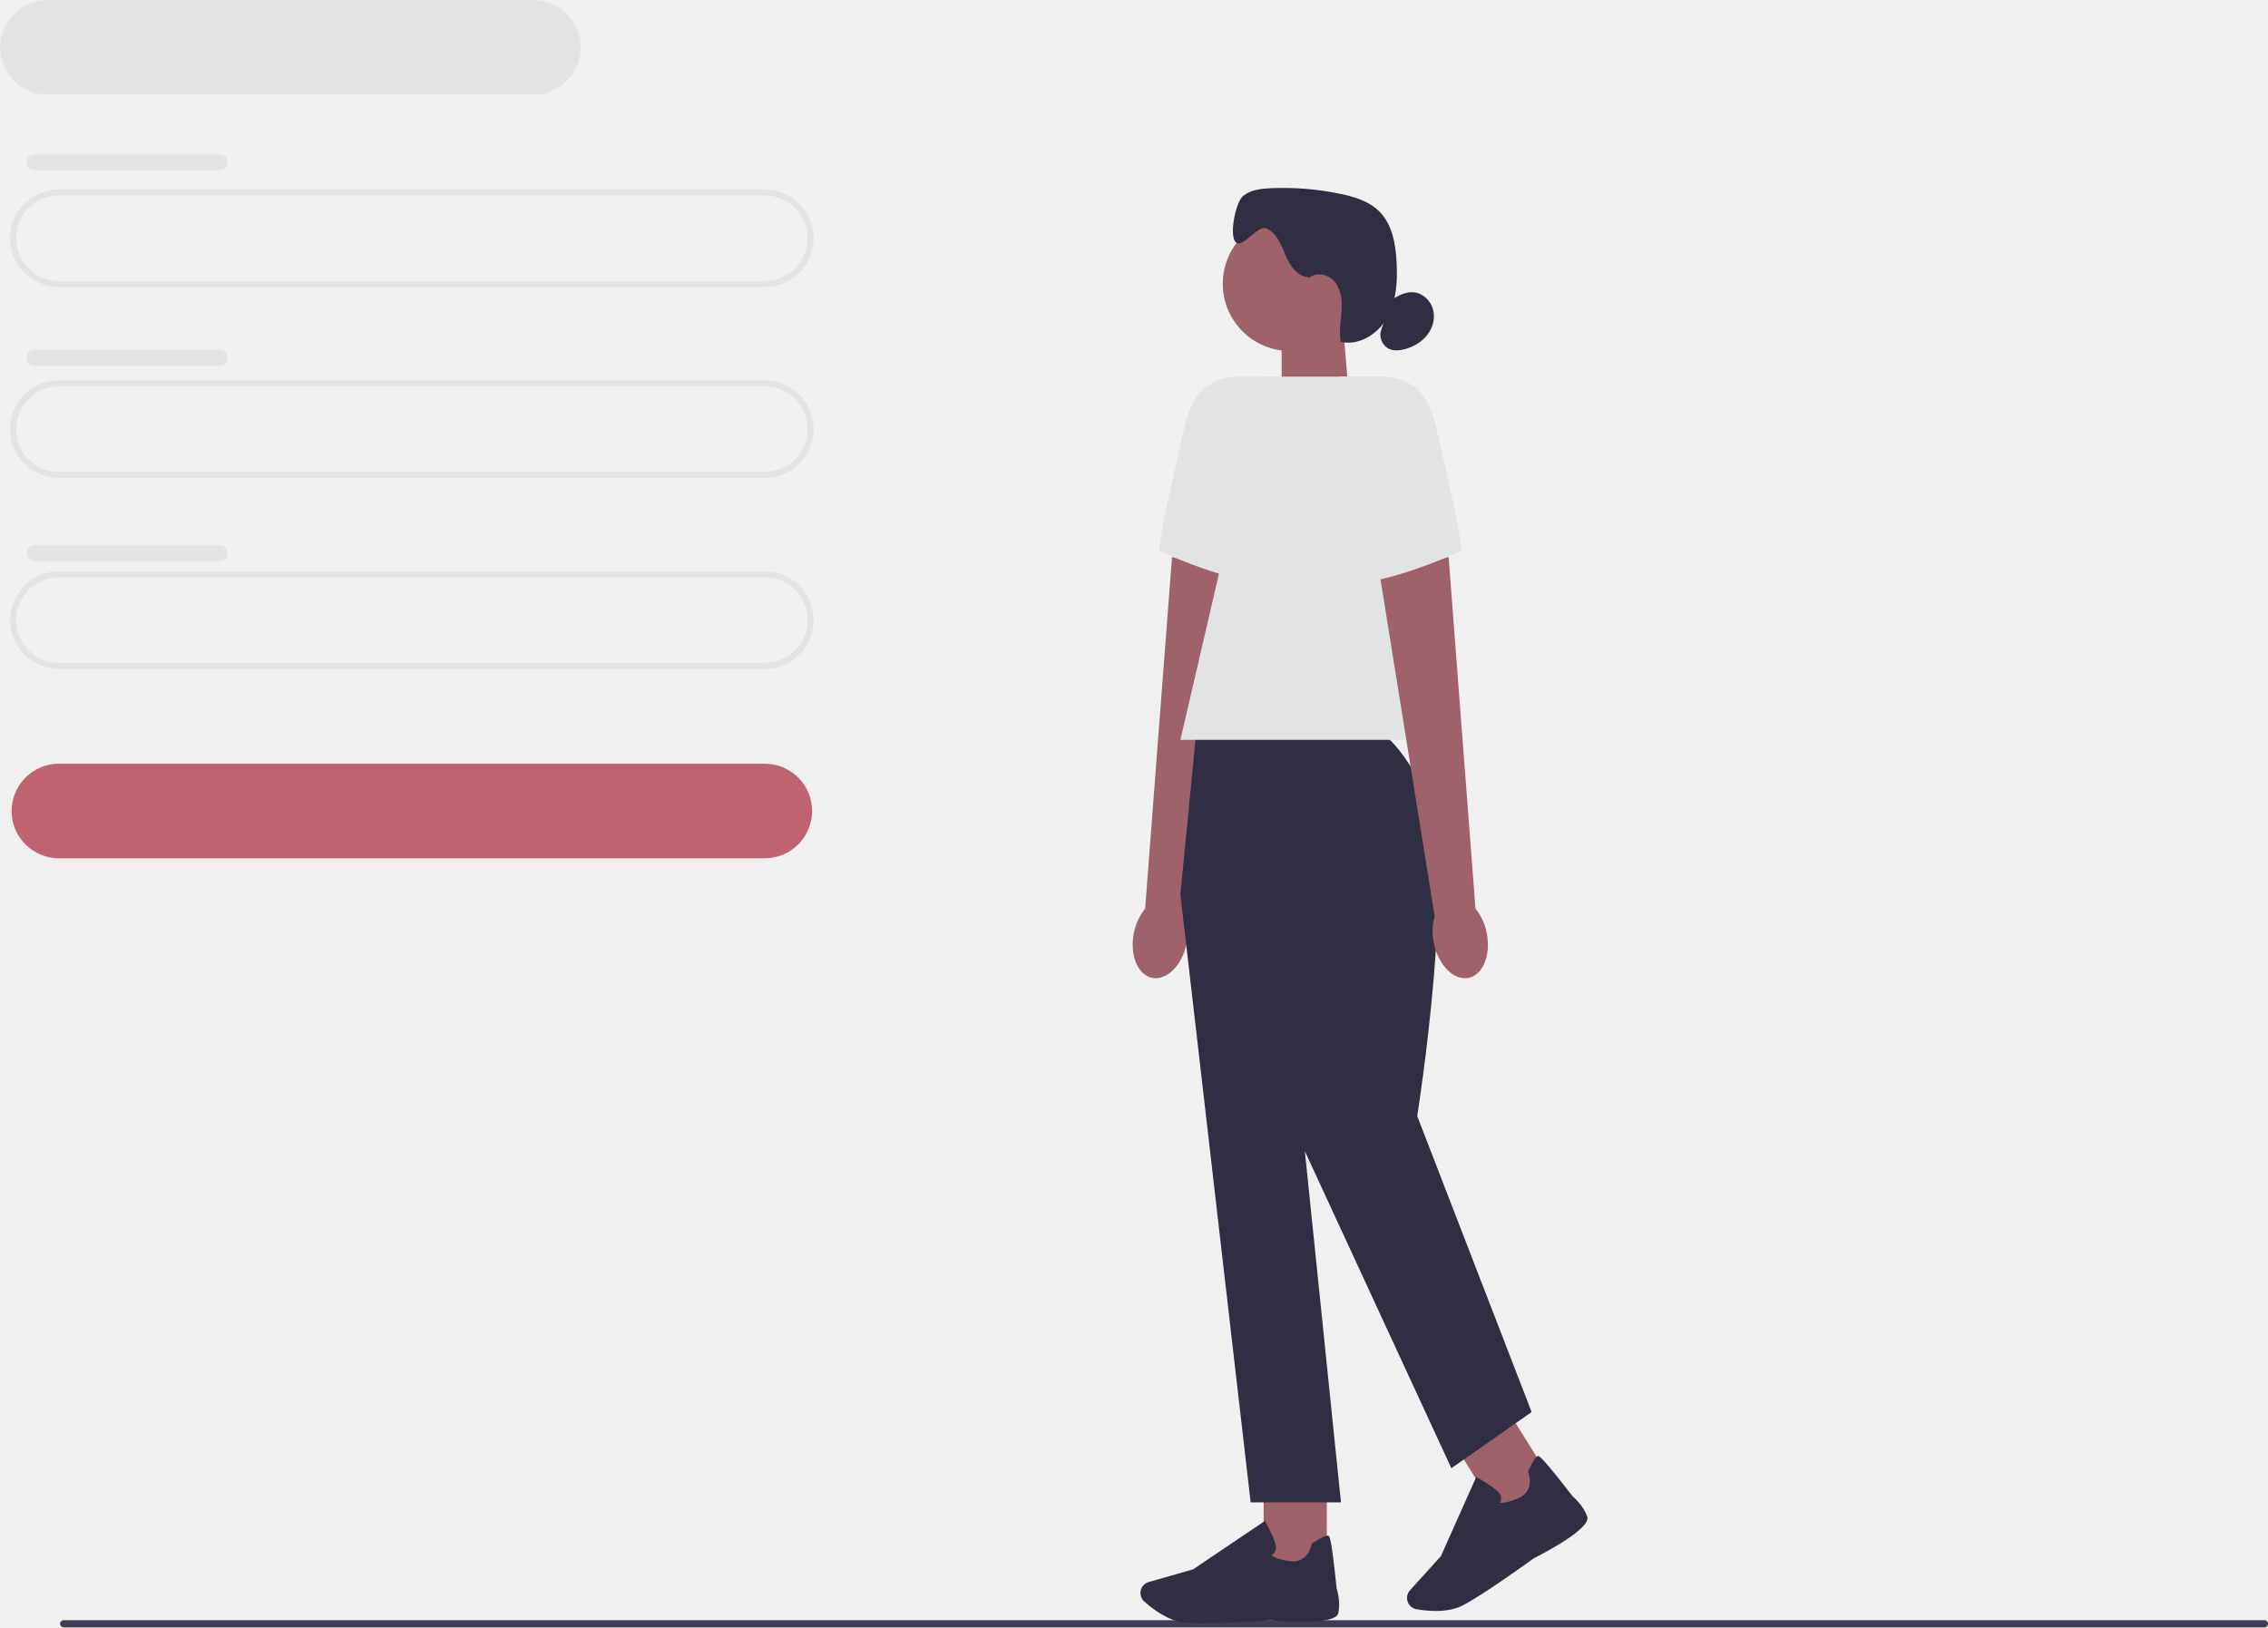
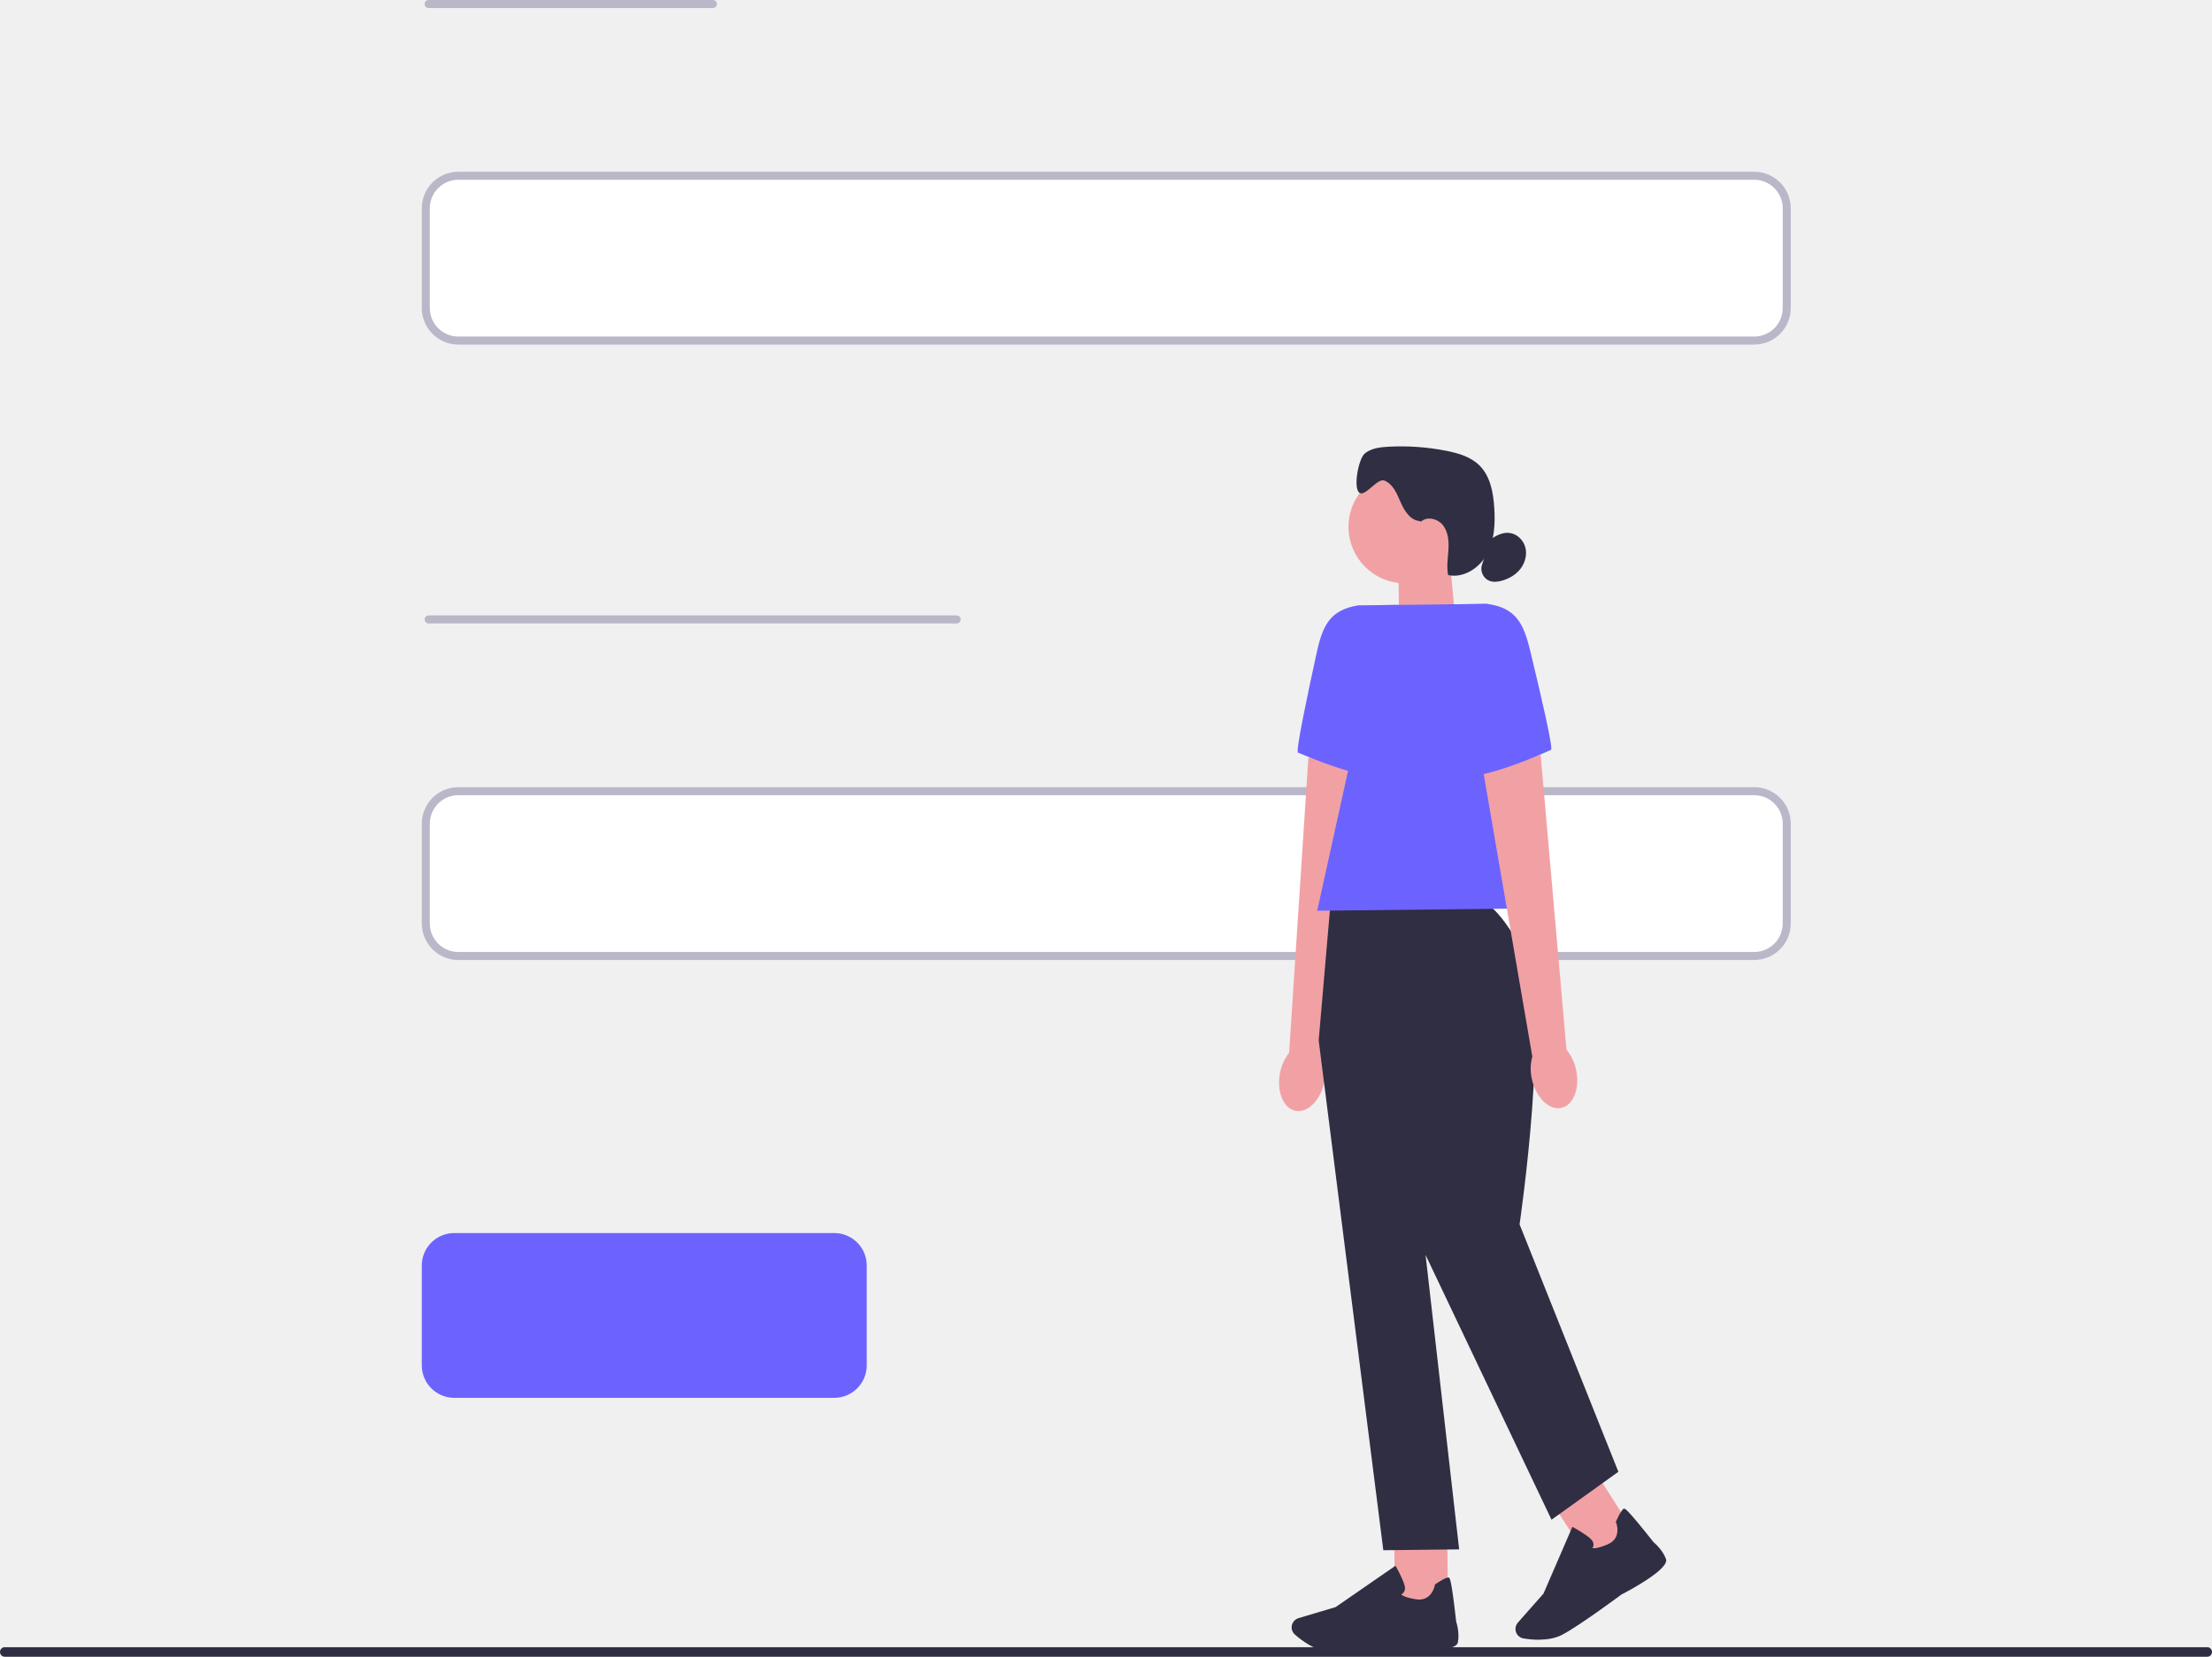
- <svg xmlns="http://www.w3.org/2000/svg" width="751.57" height="539.42" viewBox="0 0 751.57 539.42" role="img" artist="Katerina Limpitsouni" source="https://undraw.co/">
-   <path d="m19.9,538.23c0,.66.53,1.19,1.19,1.19h729.29c.66,0,1.19-.53,1.19-1.19s-.53-1.19-1.19-1.19H21.09c-.66,0-1.19.53-1.19,1.19Z" fill="#3f3d58" />
-   <path d="m253.43,95.15H19.53c-8.92,0-16.18-7.26-16.18-16.18s7.26-16.18,16.18-16.18h233.9c8.92,0,16.18,7.26,16.18,16.18s-7.26,16.18-16.18,16.18ZM19.53,64.79c-7.82,0-14.18,6.36-14.18,14.18s6.36,14.18,14.18,14.18h233.9c7.82,0,14.18-6.36,14.18-14.18s-6.36-14.18-14.18-14.18H19.53Z" fill="#e2e3e4" />
-   <path d="m253.43,284.5H19.53c-8.65,0-15.68-7.03-15.68-15.68s7.03-15.68,15.68-15.68h233.9c8.65,0,15.68,7.03,15.68,15.68s-7.03,15.68-15.68,15.68Z" fill="#c06370" />
-   <path d="m176.78,31.36H15.68C7.03,31.36,0,24.33,0,15.68S7.03,0,15.68,0h161.1c8.65,0,15.68,7.03,15.68,15.68s-7.03,15.68-15.68,15.68Z" fill="#e2e3e4" />
-   <path d="m253.43,158.43H19.53c-8.92,0-16.18-7.26-16.18-16.18s7.26-16.18,16.18-16.18h233.9c8.92,0,16.18,7.26,16.18,16.18s-7.26,16.18-16.18,16.18Zm-233.9-30.36c-7.82,0-14.18,6.36-14.18,14.18s6.36,14.18,14.18,14.18h233.9c7.82,0,14.18-6.36,14.18-14.18s-6.36-14.18-14.18-14.18H19.53Z" fill="#e2e3e4" />
-   <path d="m253.43,221.72H19.53c-8.92,0-16.18-7.26-16.18-16.18s7.26-16.18,16.18-16.18h233.9c8.92,0,16.18,7.26,16.18,16.18s-7.26,16.18-16.18,16.18Zm-233.9-30.36c-7.82,0-14.18,6.36-14.18,14.18s6.36,14.18,14.18,14.18h233.9c7.82,0,14.18-6.36,14.18-14.18s-6.36-14.18-14.18-14.18H19.53Z" fill="#e2e3e4" />
-   <path d="m11.49,51.17h61.3c1.46,0,2.65,1.18,2.65,2.65h0c0,1.46-1.19,2.65-2.65,2.65H11.49c-1.46,0-2.65-1.18-2.65-2.65h0c0-1.46,1.19-2.65,2.65-2.65Z" fill="#e2e3e4" />
-   <path d="m11.49,115.95h61.3c1.46,0,2.65,1.18,2.65,2.64h0c0,1.46-1.19,2.65-2.65,2.65H11.49c-1.46,0-2.65-1.18-2.65-2.64h0c0-1.46,1.19-2.65,2.65-2.65Z" fill="#e2e3e4" />
-   <path d="m11.49,180.74h61.3c1.46,0,2.65,1.18,2.65,2.65h0c0,1.46-1.19,2.64-2.65,2.64H11.49c-1.46,0-2.65-1.18-2.65-2.65h0c0-1.46,1.19-2.64,2.65-2.64Z" fill="#e2e3e4" />
-   <g>
-     <polygon points="447.08 132.26 424.72 139.62 424.72 107.43 445.01 107.43 447.08 132.26" fill="#9f616a" />
-     <circle cx="427.49" cy="94.06" r="22.28" fill="#9f616a" />
-     <path d="m433.61,91.85c-3.73-.11-6.18-3.88-7.63-7.32s-2.94-7.39-6.4-8.81c-2.83-1.16-7.82,6.69-10.05,4.6-2.33-2.18-.06-13.37,2.41-15.38,2.47-2.01,5.85-2.4,9.03-2.55,7.76-.36,15.57.27,23.18,1.86,4.71.98,9.55,2.46,12.95,5.86,4.3,4.32,5.4,10.83,5.71,16.92.32,6.23-.04,12.75-3.07,18.2s-9.37,9.47-15.45,8.08c-.61-3.3.01-6.69.25-10.05.23-3.35-.01-6.97-2.06-9.64-2.04-2.67-6.42-3.73-8.8-1.36" fill="#2f2e43" />
-     <path d="m461.02,99.57c2.23-1.63,4.9-3,7.64-2.66,2.96.36,5.47,2.8,6.23,5.69s-.09,6.07-1.93,8.43c-1.83,2.36-4.56,3.92-7.44,4.7-1.67.45-3.5.64-5.09-.04-2.34-1.01-3.61-4-2.69-6.38" fill="#2f2e43" />
-     <g>
-       <path id="uuid-00bc58e7-734f-4d7c-a085-03c0cd267642-578" d="m375.76,309.2c-1.49,7.32,1.24,14.01,6.08,14.94s9.97-4.26,11.45-11.58c.63-2.92.53-5.94-.29-8.82l18.43-114.75-23.05-4.34-8.9,116.5c-1.89,2.36-3.16,5.12-3.72,8.06h0Z" fill="#9f616a" />
-       <path d="m424.48,124.85h-15.73c-11.12,1.69-14.14,7.62-16.67,18.58-3.86,16.72-8.79,38.98-7.81,39.31,1.57.52,28.35,13.12,42,10.24l-1.79-68.13h0Z" fill="#e2e3e4" />
-     </g>
-     <rect x="418.75" y="490.36" width="20.94" height="29.71" fill="#9f616a" />
-     <path d="m398.36,538.05c-2.2,0-4.16-.05-5.64-.19-5.56-.51-10.87-4.62-13.54-7.02-1.2-1.08-1.58-2.8-.96-4.28h0c.45-1.06,1.34-1.86,2.45-2.17l14.7-4.2,23.8-16.06.27.48c.1.18,2.44,4.39,3.22,7.23.3,1.08.22,1.98-.23,2.68-.31.48-.75.76-1.1.92.43.45,1.78,1.37,5.94,2.03,6.07.96,7.35-5.33,7.4-5.59l.04-.21.18-.12c2.89-1.86,4.67-2.71,5.28-2.53.38.11,1.02.31,2.75,17.44.17.54,1.38,4.48.56,8.25-.89,4.1-18.81,2.69-22.4,2.37-.1.01-13.52.97-22.71.97h0Z" fill="#2f2e43" />
-     <rect x="487.82" y="470.31" width="20.94" height="29.71" transform="translate(-181.25 337.18) rotate(-31.95)" fill="#9f616a" />
-     <path d="m475.72,533.98c-2.46,0-4.72-.3-6.33-.58-1.58-.28-2.82-1.54-3.08-3.12h0c-.18-1.14.15-2.29.93-3.14l10.25-11.34,11.7-26.22.48.26c.18.1,4.39,2.43,6.56,4.43.83.76,1.24,1.57,1.22,2.4-.01.58-.23,1.04-.45,1.37.6.16,2.23.22,6.11-1.42,5.66-2.39,3.42-8.41,3.32-8.66l-.08-.2.09-.19c1.47-3.11,2.52-4.77,3.14-4.94.39-.11,1.03-.28,11.56,13.35.43.36,3.54,3.07,4.84,6.7,1.41,3.95-14.54,12.24-17.75,13.86-.1.08-16.79,12.21-23.65,15.66-2.72,1.37-5.94,1.79-8.87,1.79h0Z" fill="#2f2e43" />
-     <path d="m455.11,241.91h-58.63l-5.32,54.54,23.28,201.52h29.93l-11.97-116.39,48.55,105.08,26.6-18.62-37.91-98.1s13.54-85.46,2.9-106.75c-10.64-21.28-17.43-21.28-17.43-21.28h0Z" fill="#2f2e43" />
-     <polygon points="484.28 245.23 391.16 245.23 419.1 124.85 459.67 124.85 484.28 245.23" fill="#e2e3e4" />
-     <path id="uuid-ece83039-1aa0-468e-a846-e0cb6ecd6032-579" d="m492.66,309.2c1.49,7.32-1.24,14.01-6.08,14.94s-9.97-4.26-11.45-11.58c-.63-2.92-.53-5.94.29-8.82l-18.43-114.75,23.05-4.34,8.9,116.5c1.89,2.36,3.16,5.12,3.72,8.06h0Z" fill="#9f616a" />
-     <path d="m443.94,124.85h15.73c11.12,1.69,14.14,7.62,16.67,18.58,3.86,16.72,8.79,38.98,7.81,39.31-1.57.52-28.35,13.12-42,10.24l1.79-68.13h0Z" fill="#e2e3e4" />
-   </g>
+ <svg xmlns="http://www.w3.org/2000/svg" width="550.6" height="412.445" viewBox="0 0 550.6 412.445" role="img" artist="Katerina Limpitsouni" source="https://undraw.co/">
+   <path d="m550.6,411.255c0,.66-.53,1.19-1.19,1.19H1.19c-.66,0-1.19-.53-1.19-1.19s.53-1.19,1.19-1.19h548.22c.66,0,1.19.53,1.19,1.19Z" fill="#2e2e43" stroke-width="0" />
+   <path d="m436.659,84.784H114.076c-4.459,0-8.086-3.627-8.086-8.086v-24.853c0-4.459,3.627-8.086,8.086-8.086h322.583c4.459,0,8.086,3.627,8.086,8.086v24.853c0,4.459-3.627,8.086-8.086,8.086Z" fill="#fff" stroke="#bab7c9" stroke-linecap="round" stroke-linejoin="round" stroke-width="2" />
+   <path d="m436.659,237.99H114.076c-4.459,0-8.086-3.627-8.086-8.086v-24.853c0-4.459,3.627-8.086,8.086-8.086h322.583c4.459,0,8.086,3.627,8.086,8.086v24.853c0,4.459-3.627,8.086-8.086,8.086Z" fill="#fff" stroke="#bab7c9" stroke-linecap="round" stroke-linejoin="round" stroke-width="2" />
+   <path d="m207.659,347.99h-94.583c-4.459,0-8.086-3.627-8.086-8.086v-24.853c0-4.459,3.627-8.086,8.086-8.086h94.583c4.459,0,8.086,3.627,8.086,8.086v24.853c0,4.459-3.627,8.086-8.086,8.086Z" fill="#6c63ff" stroke-width="0" />
+   <line x1="106.698" y1="1" x2="177.448" y2="1" fill="none" stroke="#bab7c9" stroke-linecap="round" stroke-linejoin="round" stroke-width="2" />
+   <line x1="106.698" y1="154.206" x2="238.123" y2="154.206" fill="none" stroke="#bab7c9" stroke-linecap="round" stroke-linejoin="round" stroke-width="2" />
+   <rect x="390.511" y="369.323" width="13.204" height="18.73" transform="translate(-141.4433 273.5202) rotate(-32.59)" fill="#f1a1a4" stroke-width="0" />
+   <polygon points="362.348 155.102 348.294 159.901 348.073 139.608 360.863 139.465 362.348 155.102" fill="#f1a1a4" stroke-width="0" />
+   <circle cx="349.714" cy="131.157" r="14.054" fill="#f1a1a4" stroke-width="0" />
+   <path d="m353.56,129.724c-2.348-.045-3.924-2.4-4.864-4.566-.94-2.153-1.907-4.644-4.092-5.519-1.79-.713-4.877,4.267-6.304,2.97-1.485-1.355-.13-8.438,1.42-9.715s3.677-1.55,5.675-1.673c4.897-.279,9.819.058,14.631,1.012,2.97.584,6.044,1.485,8.204,3.606,2.743,2.691,3.483,6.79,3.716,10.623.246,3.924.058,8.036-1.809,11.499-1.874,3.457-5.837,6.032-9.683,5.201-.409-2.082-.045-4.216.084-6.343.13-2.114-.058-4.397-1.368-6.07s-4.073-2.309-5.558-.798" fill="#2f2e43" stroke-width="0" />
+   <path d="m370.902,134.4c1.394-1.044,3.061-1.926,4.793-1.732,1.874.201,3.47,1.732,3.969,3.548s-.019,3.826-1.154,5.331-2.841,2.503-4.657,3.016c-1.051.298-2.199.422-3.21,0-1.485-.623-2.302-2.497-1.738-4.008" fill="#2f2e43" stroke-width="0" />
+   <path id="uuid-31bdf68e-d938-48b7-86ad-7ba8e8b265d3-91-89-41-269" d="m318.603,267.171c-.882,4.624.876,8.827,3.937,9.378,3.055.551,6.252-2.756,7.141-7.38.383-1.842.298-3.749-.246-5.558l10.811-72.482-14.566-2.568-4.793,73.52c-1.174,1.505-1.959,3.249-2.283,5.111h0v-.019h-0Z" fill="#f1a1a4" stroke-width="0" />
+   <path d="m348.034,150.588l-9.923.11c-7.004,1.135-8.866,4.903-10.377,11.83-2.315,10.565-5.273,24.645-4.65,24.839.992.324,17.965,8.081,26.558,6.161l-1.602-42.94h-.006Z" fill="#6c63ff" stroke-width="0" />
+   <rect x="347.122" y="381.034" width="13.204" height="18.73" transform="translate(-4.33864 3.97541) rotate(-.64)" fill="#f1a1a4" stroke-width="0" />
+   <path d="m334.46,411.324c-1.394.019-2.62,0-3.554-.078-3.515-.279-6.881-2.834-8.587-4.326-.765-.668-1.018-1.758-.636-2.691h0c.272-.668.83-1.18,1.531-1.394l9.242-2.75,14.897-10.292.169.298c.065.11,1.569,2.75,2.082,4.54.195.681.156,1.245-.13,1.686-.195.305-.467.486-.687.597.272.279,1.128.85,3.762,1.239,3.826.571,4.598-3.411,4.624-3.58l.026-.136.11-.078c1.809-1.2,2.918-1.738,3.308-1.628.246.065.642.188,1.848,10.98.11.337.901,2.815.409,5.201-.532,2.594-11.849,1.822-14.106,1.647-.065.006-8.522.707-14.32.765h.019-.006v0Z" fill="#2f2e43" stroke-width="0" />
+   <path d="m383.212,408.211c-1.55.019-2.977-.156-3.995-.324-.999-.169-1.79-.953-1.959-1.952h0c-.13-.72.084-1.44.558-1.985l6.382-7.225,7.186-16.616.305.162c.11.058,2.782,1.505,4.17,2.75.525.473.791.973.791,1.505,0,.363-.136.662-.272.863.383.091,1.407.117,3.846-.94,3.548-1.544,2.095-5.331,2.03-5.48l-.052-.13.058-.117c.901-1.972,1.563-3.022,1.946-3.139.246-.065.642-.188,7.38,8.334.272.227,2.257,1.907,3.1,4.19.914,2.484-9.08,7.815-11.103,8.859-.058.052-10.507,7.815-14.8,10.04-1.706.882-3.736,1.174-5.584,1.187l.019.019h-.006v0Z" fill="#2f2e43" stroke-width="0" />
+   <path d="m368.178,224.185l-36.967.409-2.97,34.425,16.09,126.908,18.873-.214-8.36-73.305,31.351,65.925,16.642-11.933-24.593-61.599s7.945-53.985,1.083-67.332c-6.855-13.347-11.142-13.302-11.142-13.302v.019h-.006v0Z" fill="#2f2e43" stroke-width="0" />
+   <polygon points="386.584 226.079 327.871 226.734 344.642 150.633 370.228 150.341 386.584 226.079" fill="#6c63ff" stroke-width="0" />
+   <path id="uuid-0d1d7be6-7e67-43a2-9b15-a4bbed67d7bc-92-90-42-270" d="m392.317,266.354c.986,4.611-.681,8.846-3.723,9.462-3.048.623-6.317-2.614-7.296-7.225-.422-1.835-.383-3.742.117-5.565l-12.426-72.229,14.502-2.893,6.427,73.403c1.206,1.479,2.03,3.21,2.4,5.059h0v-.013Z" fill="#f1a1a4" stroke-width="0" />
+   <path d="m360.311,150.452l9.923-.11c7.024.986,8.969,4.708,10.643,11.603,2.549,10.513,5.811,24.515,5.201,24.729-.992.337-17.777,8.47-26.409,6.745l.655-42.966h-.013Z" fill="#6c63ff" stroke-width="0" />
</svg>
